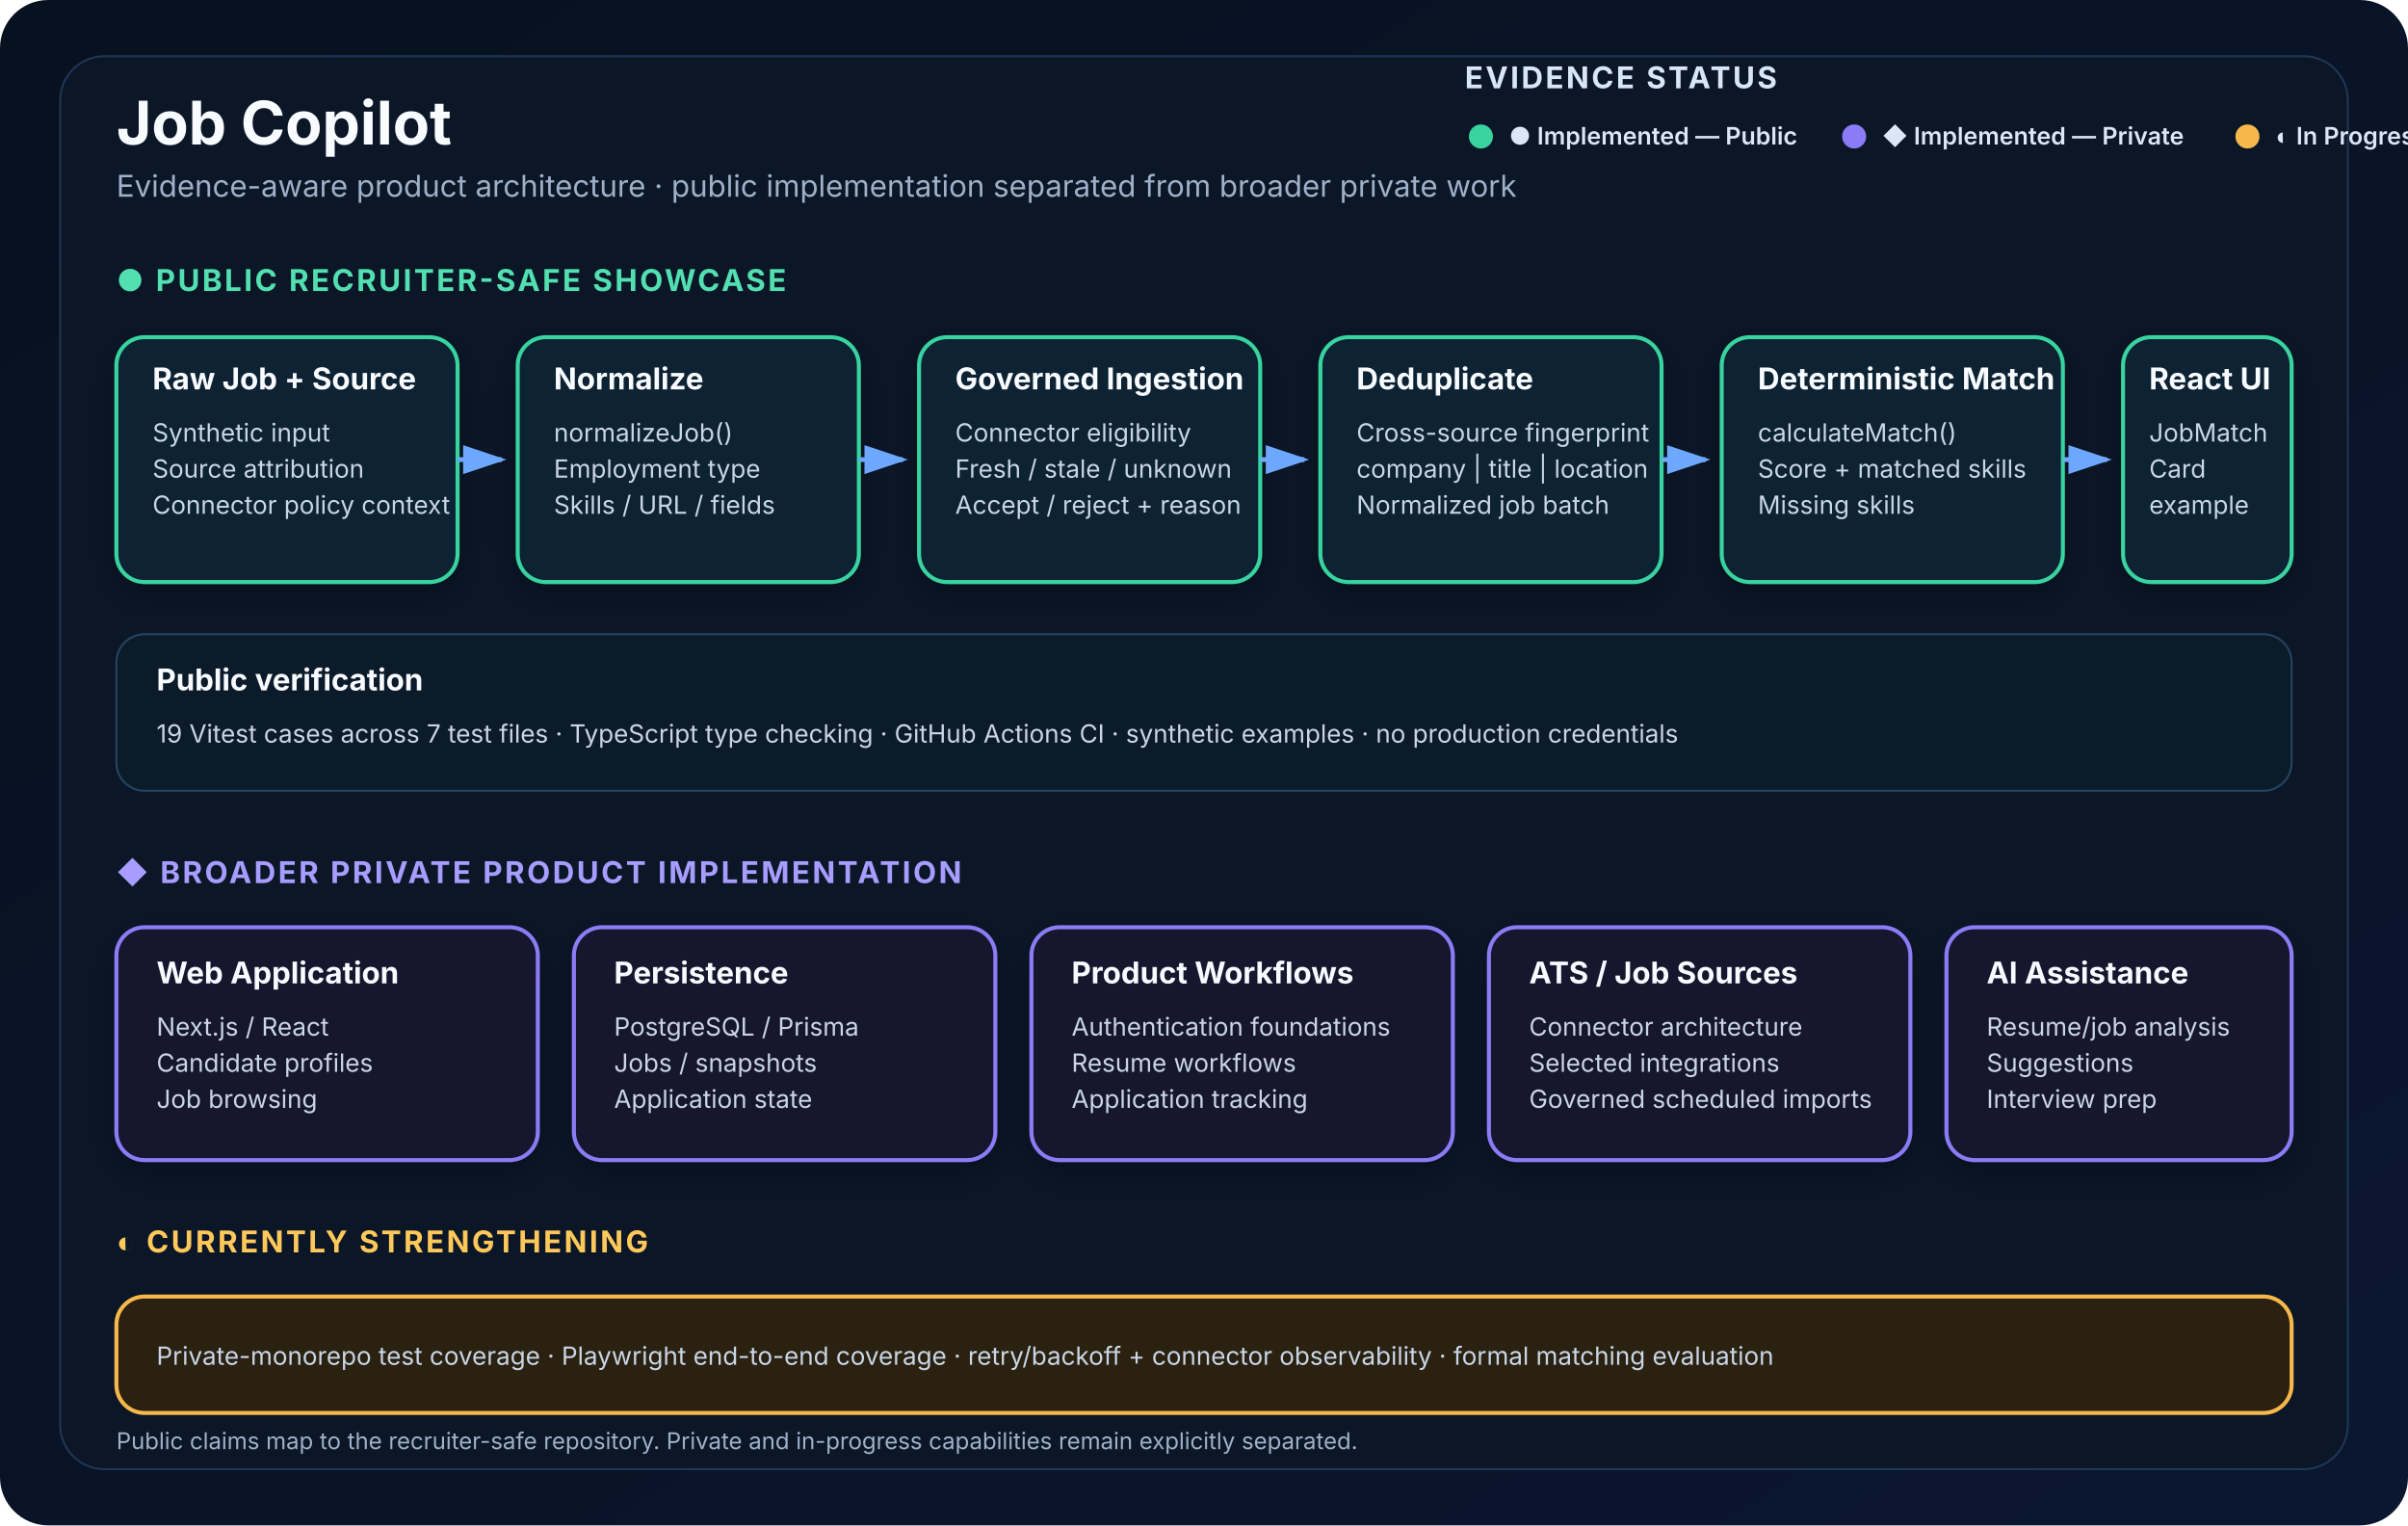
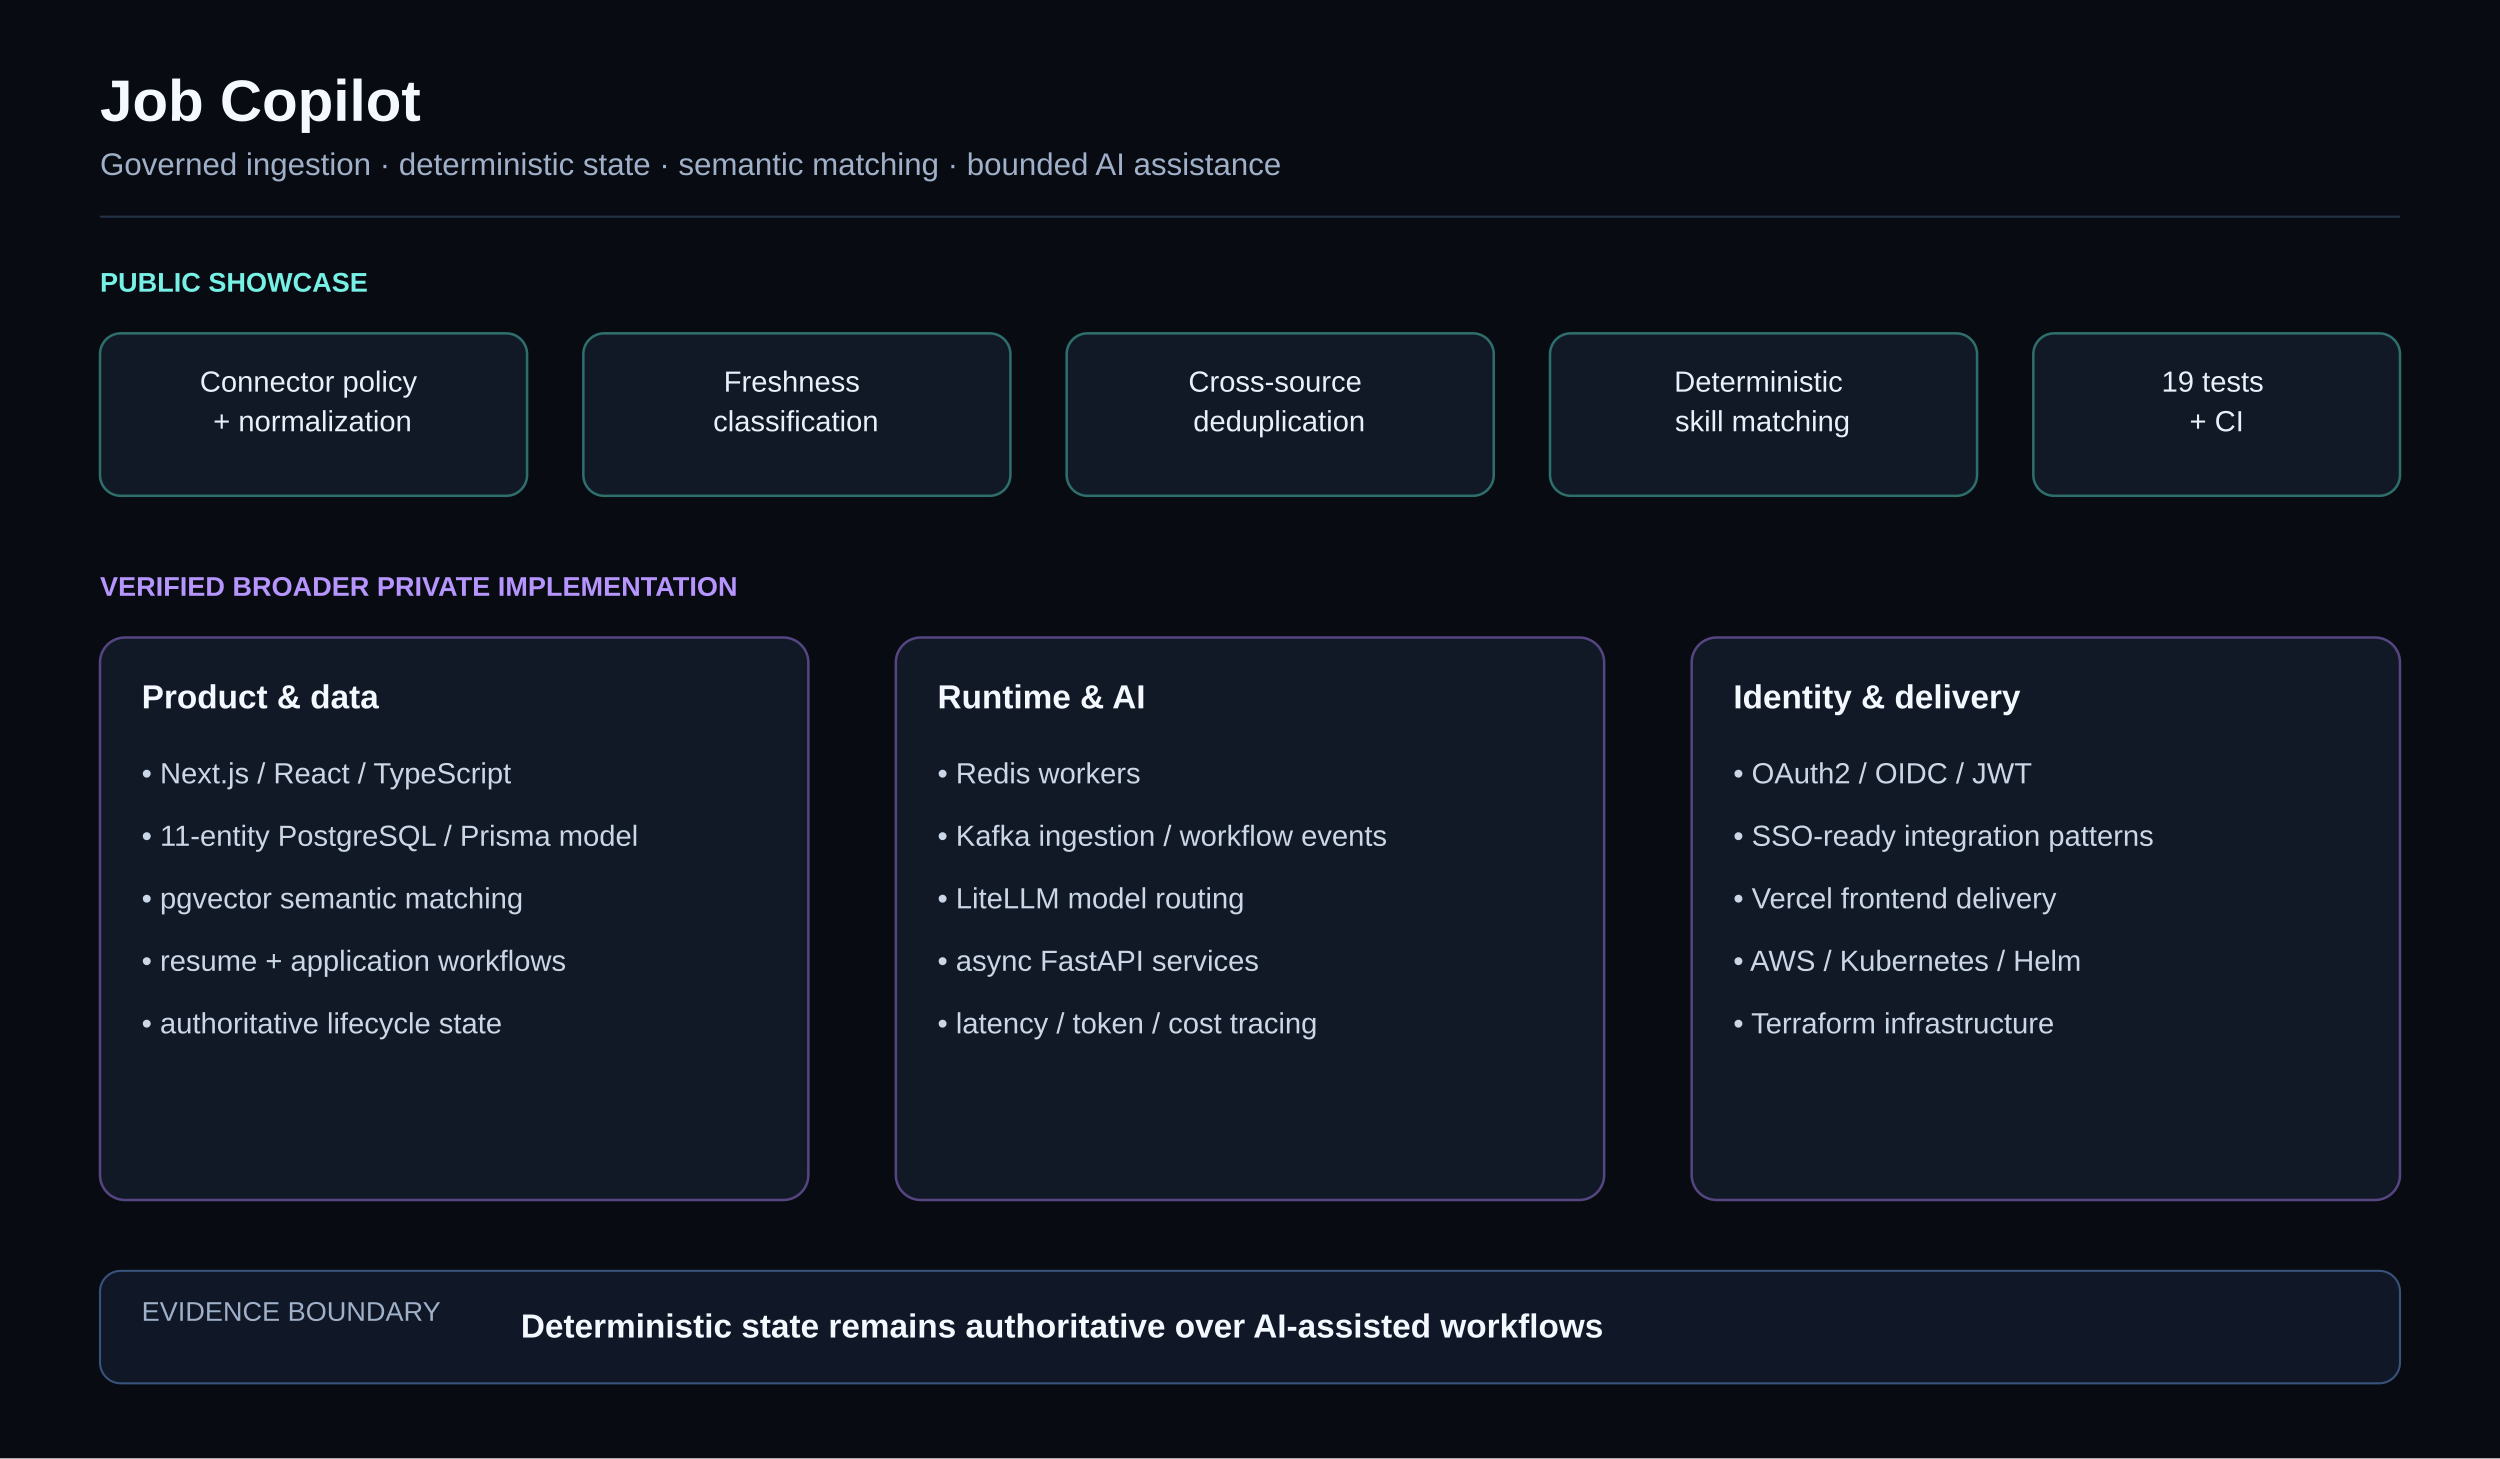
- <svg xmlns="http://www.w3.org/2000/svg" width="1200" height="760" viewBox="0 0 1200 760" role="img" aria-labelledby="title desc">
-   <defs>
-     <linearGradient id="bg" x1="0" y1="0" x2="1" y2="1">
-       <stop offset="0" stop-color="#07111f" />
-       <stop offset="1" stop-color="#0b1630" />
-     </linearGradient>
-     <filter id="shadow" x="-20%" y="-20%" width="140%" height="140%">
-       <feDropShadow dx="0" dy="6" stdDeviation="8" flood-color="#000" flood-opacity=".28" />
-     </filter>
-     <marker id="arrow" markerWidth="10" markerHeight="10" refX="8" refY="3" orient="auto" markerUnits="strokeWidth">
-       <path d="M0,0 L0,6 L9,3 z" fill="#6ea8fe" />
-     </marker>
-     <style>
-       .title{font:700 30px Inter,Arial,sans-serif;fill:#f8fbff}
-       .subtitle{font:400 15px Inter,Arial,sans-serif;fill:#9fb1c8}
-       .section{font:700 15px Inter,Arial,sans-serif;letter-spacing:.08em}
-       .boxTitle{font:700 15px Inter,Arial,sans-serif;fill:#f8fbff}
-       .boxText{font:400 12.5px Inter,Arial,sans-serif;fill:#c9d6e7}
-       .small{font:400 11.5px Inter,Arial,sans-serif;fill:#9fb1c8}
-       .legend{font:600 12px Inter,Arial,sans-serif;fill:#dce7f5}
-       .public{stroke:#38d39f}
-       .private{stroke:#8b7cf6}
-       .progress{stroke:#f6b84a}
-       .pipe{stroke:#6ea8fe;stroke-width:2.4;fill:none;marker-end:url(#arrow)}
-     </style>
-   </defs>
-   <rect width="1200" height="760" rx="24" fill="url(#bg)" />
-   <rect x="30" y="28" width="1140" height="704" rx="22" fill="#0b1627" stroke="#1f3655" />
-   <text x="58" y="72" class="title">Job Copilot</text>
-   <text x="58" y="98" class="subtitle">Evidence-aware product architecture · public implementation separated from broader private work</text>
-   <g transform="translate(730 44)">
-     <text x="0" y="0" class="section" fill="#d9e6f7">EVIDENCE STATUS</text>
-     <circle cx="8" cy="24" r="6" fill="#38d39f" />
-     <text x="22" y="28" class="legend">● Implemented — Public</text>
-     <circle cx="194" cy="24" r="6" fill="#8b7cf6" />
-     <text x="208" y="28" class="legend">◆ Implemented — Private</text>
-     <circle cx="390" cy="24" r="6" fill="#f6b84a" />
-     <text x="404" y="28" class="legend">◐ In Progress</text>
+ <svg xmlns="http://www.w3.org/2000/svg" viewBox="0 0 1200 700" width="100%" height="100%" font-family="Arial, Helvetica, sans-serif">
+   <rect width="1200" height="700" fill="#080b12" />
+   <text x="48" y="58" font-size="28" font-weight="700" fill="#f4f8ff">Job Copilot</text>
+   <text x="48" y="84" font-size="15" fill="#9fb0c8">Governed ingestion · deterministic state · semantic matching · bounded AI assistance</text>
+   <line x1="48" y1="104" x2="1152" y2="104" stroke="#24324a" />
+   <text x="48" y="140" font-size="13" font-weight="700" fill="#77f0e6">PUBLIC SHOWCASE</text>
+   <g fill="#111927" stroke="#2f6f6b" stroke-width="1.2">
+     <rect x="48" y="160" width="205" height="78" rx="10" />
+     <rect x="280" y="160" width="205" height="78" rx="10" />
+     <rect x="512" y="160" width="205" height="78" rx="10" />
+     <rect x="744" y="160" width="205" height="78" rx="10" />
+     <rect x="976" y="160" width="176" height="78" rx="10" />
  </g>
-   <text x="58" y="145" class="section" fill="#52e0b0">● PUBLIC RECRUITER-SAFE SHOWCASE</text>
-   <g filter="url(#shadow)">
-     <rect x="58" y="168" width="170" height="122" rx="14" fill="#0d2130" stroke-width="2" class="public" />
-     <text x="76" y="194" class="boxTitle">Raw Job + Source</text>
-     <text x="76" y="220" class="boxText">
-       <tspan x="76" dy="0">Synthetic input</tspan>
-       <tspan x="76" dy="18">Source attribution</tspan>
-       <tspan x="76" dy="18">Connector policy context</tspan>
+   <g fill="#e8f0fa" font-size="14" text-anchor="middle">
+     <text x="150" y="188">
+       <tspan x="150">Connector policy</tspan>
+       <tspan x="150" dy="19">+ normalization</tspan>
    </text>
-     <rect x="258" y="168" width="170" height="122" rx="14" fill="#0d2130" stroke-width="2" class="public" />
-     <text x="276" y="194" class="boxTitle">Normalize</text>
-     <text x="276" y="220" class="boxText">
-       <tspan x="276" dy="0">normalizeJob()</tspan>
-       <tspan x="276" dy="18">Employment type</tspan>
-       <tspan x="276" dy="18">Skills / URL / fields</tspan>
+     <text x="382" y="188">
+       <tspan x="382">Freshness</tspan>
+       <tspan x="382" dy="19">classification</tspan>
    </text>
-     <rect x="458" y="168" width="170" height="122" rx="14" fill="#0d2130" stroke-width="2" class="public" />
-     <text x="476" y="194" class="boxTitle">Governed Ingestion</text>
-     <text x="476" y="220" class="boxText">
-       <tspan x="476" dy="0">Connector eligibility</tspan>
-       <tspan x="476" dy="18">Fresh / stale / unknown</tspan>
-       <tspan x="476" dy="18">Accept / reject + reason</tspan>
+     <text x="614" y="188">
+       <tspan x="614">Cross-source</tspan>
+       <tspan x="614" dy="19">deduplication</tspan>
    </text>
-     <rect x="658" y="168" width="170" height="122" rx="14" fill="#0d2130" stroke-width="2" class="public" />
-     <text x="676" y="194" class="boxTitle">Deduplicate</text>
-     <text x="676" y="220" class="boxText">
-       <tspan x="676" dy="0">Cross-source fingerprint</tspan>
-       <tspan x="676" dy="18">company | title | location</tspan>
-       <tspan x="676" dy="18">Normalized job batch</tspan>
+     <text x="846" y="188">
+       <tspan x="846">Deterministic</tspan>
+       <tspan x="846" dy="19">skill matching</tspan>
    </text>
-     <rect x="858" y="168" width="170" height="122" rx="14" fill="#0d2130" stroke-width="2" class="public" />
-     <text x="876" y="194" class="boxTitle">Deterministic Match</text>
-     <text x="876" y="220" class="boxText">
-       <tspan x="876" dy="0">calculateMatch()</tspan>
-       <tspan x="876" dy="18">Score + matched skills</tspan>
-       <tspan x="876" dy="18">Missing skills</tspan>
-     </text>
-     <rect x="1058" y="168" width="84" height="122" rx="14" fill="#0d2130" stroke-width="2" class="public" />
-     <text x="1071" y="194" class="boxTitle">React UI</text>
-     <text x="1071" y="220" class="boxText">
-       <tspan x="1071" dy="0">JobMatch</tspan>
-       <tspan x="1071" dy="18">Card</tspan>
-       <tspan x="1071" dy="18">example</tspan>
+     <text x="1064" y="188">
+       <tspan x="1064">19 tests</tspan>
+       <tspan x="1064" dy="19">+ CI</tspan>
    </text>
  </g>
-   <path d="M228 229 H250" class="pipe" />
-   <path d="M428 229 H450" class="pipe" />
-   <path d="M628 229 H650" class="pipe" />
-   <path d="M828 229 H850" class="pipe" />
-   <path d="M1028 229 H1050" class="pipe" />
-   <rect x="58" y="316" width="1084" height="78" rx="14" fill="#0c1b2a" stroke="#244462" />
-   <text x="78" y="344" class="boxTitle">Public verification</text>
-   <text x="78" y="370" class="boxText">19 Vitest cases across 7 test files · TypeScript type checking · GitHub Actions CI · synthetic examples · no production credentials</text>
-   <text x="58" y="440" class="section" fill="#a79cff">◆ BROADER PRIVATE PRODUCT IMPLEMENTATION</text>
-   <g filter="url(#shadow)">
-     <rect x="58" y="462" width="210" height="116" rx="14" fill="#17152d" stroke-width="2" class="private" />
-     <text x="78" y="490" class="boxTitle">Web Application</text>
-     <text x="78" y="516" class="boxText">
-       <tspan x="78" dy="0">Next.js / React</tspan>
-       <tspan x="78" dy="18">Candidate profiles</tspan>
-       <tspan x="78" dy="18">Job browsing</tspan>
-     </text>
-     <rect x="286" y="462" width="210" height="116" rx="14" fill="#17152d" stroke-width="2" class="private" />
-     <text x="306" y="490" class="boxTitle">Persistence</text>
-     <text x="306" y="516" class="boxText">
-       <tspan x="306" dy="0">PostgreSQL / Prisma</tspan>
-       <tspan x="306" dy="18">Jobs / snapshots</tspan>
-       <tspan x="306" dy="18">Application state</tspan>
-     </text>
-     <rect x="514" y="462" width="210" height="116" rx="14" fill="#17152d" stroke-width="2" class="private" />
-     <text x="534" y="490" class="boxTitle">Product Workflows</text>
-     <text x="534" y="516" class="boxText">
-       <tspan x="534" dy="0">Authentication foundations</tspan>
-       <tspan x="534" dy="18">Resume workflows</tspan>
-       <tspan x="534" dy="18">Application tracking</tspan>
-     </text>
-     <rect x="742" y="462" width="210" height="116" rx="14" fill="#17152d" stroke-width="2" class="private" />
-     <text x="762" y="490" class="boxTitle">ATS / Job Sources</text>
-     <text x="762" y="516" class="boxText">
-       <tspan x="762" dy="0">Connector architecture</tspan>
-       <tspan x="762" dy="18">Selected integrations</tspan>
-       <tspan x="762" dy="18">Governed scheduled imports</tspan>
-     </text>
-     <rect x="970" y="462" width="172" height="116" rx="14" fill="#17152d" stroke-width="2" class="private" />
-     <text x="990" y="490" class="boxTitle">AI Assistance</text>
-     <text x="990" y="516" class="boxText">
-       <tspan x="990" dy="0">Resume/job analysis</tspan>
-       <tspan x="990" dy="18">Suggestions</tspan>
-       <tspan x="990" dy="18">Interview prep</tspan>
-     </text>
+   <text x="48" y="286" font-size="13" font-weight="700" fill="#b795ff">VERIFIED BROADER PRIVATE IMPLEMENTATION</text>
+   <g fill="#111927" stroke="#554681" stroke-width="1.2">
+     <rect x="48" y="306" width="340" height="270" rx="12" />
+     <rect x="430" y="306" width="340" height="270" rx="12" />
+     <rect x="812" y="306" width="340" height="270" rx="12" />
  </g>
-   <text x="58" y="624" class="section" fill="#ffc85a">◐ CURRENTLY STRENGTHENING</text>
-   <rect x="58" y="646" width="1084" height="58" rx="14" fill="#2a2110" stroke="#f6b84a" stroke-width="2" />
-   <text x="78" y="680" class="boxText">Private-monorepo test coverage · Playwright end-to-end coverage · retry/backoff + connector observability · formal matching evaluation</text>
-   <text x="58" y="722" class="small">Public claims map to the recruiter-safe repository. Private and in-progress capabilities remain explicitly separated.</text>
+   <g fill="#f4f8ff" font-size="16" font-weight="700">
+     <text x="68" y="340">Product &amp; data</text>
+     <text x="450" y="340">Runtime &amp; AI</text>
+     <text x="832" y="340">Identity &amp; delivery</text>
+   </g>
+   <g fill="#cbd7e6" font-size="14">
+     <text x="68" y="376">• Next.js / React / TypeScript</text>
+     <text x="68" y="406">• 11-entity PostgreSQL / Prisma model</text>
+     <text x="68" y="436">• pgvector semantic matching</text>
+     <text x="68" y="466">• resume + application workflows</text>
+     <text x="68" y="496">• authoritative lifecycle state</text>
+     <text x="450" y="376">• Redis workers</text>
+     <text x="450" y="406">• Kafka ingestion / workflow events</text>
+     <text x="450" y="436">• LiteLLM model routing</text>
+     <text x="450" y="466">• async FastAPI services</text>
+     <text x="450" y="496">• latency / token / cost tracing</text>
+     <text x="832" y="376">• OAuth2 / OIDC / JWT</text>
+     <text x="832" y="406">• SSO-ready integration patterns</text>
+     <text x="832" y="436">• Vercel frontend delivery</text>
+     <text x="832" y="466">• AWS / Kubernetes / Helm</text>
+     <text x="832" y="496">• Terraform infrastructure</text>
+   </g>
+   <rect x="48" y="610" width="1104" height="54" rx="10" fill="#101827" stroke="#38527a" />
+   <text x="68" y="634" font-size="13" fill="#9fb0c8">EVIDENCE BOUNDARY</text>
+   <text x="250" y="642" font-size="16" font-weight="700" fill="#f4f8ff">Deterministic state remains authoritative over AI-assisted workflows</text>
</svg>
